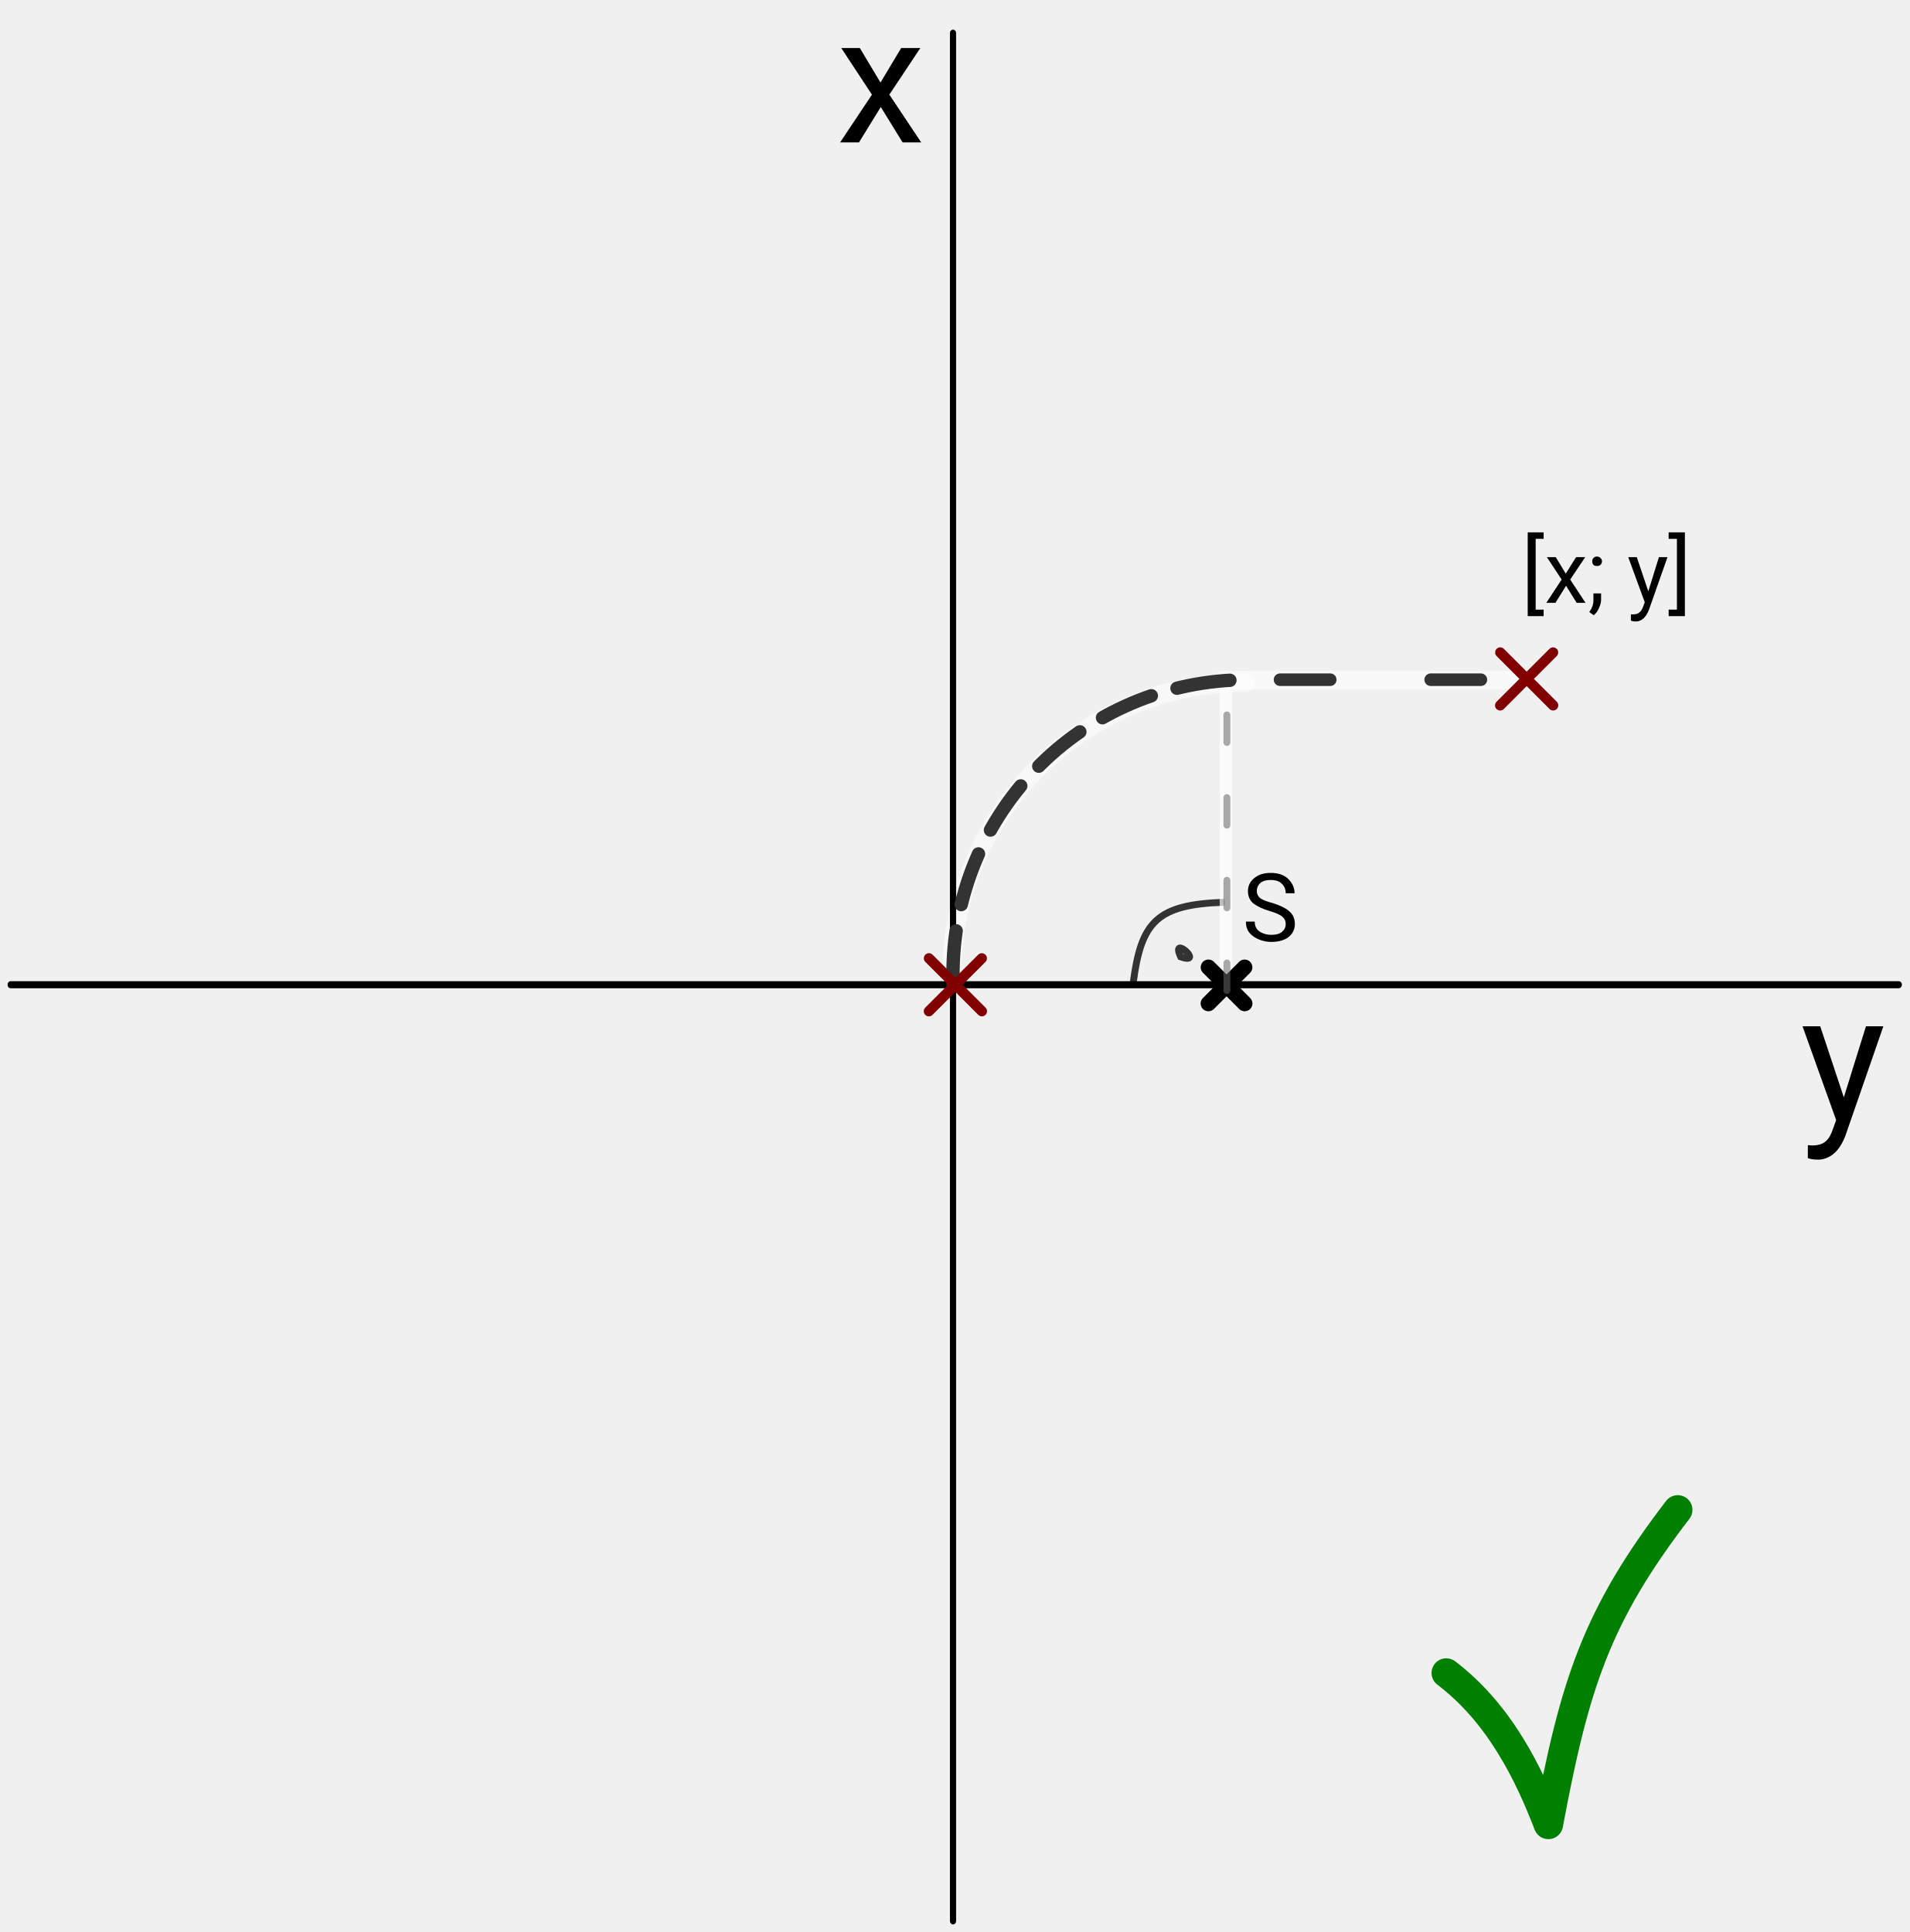
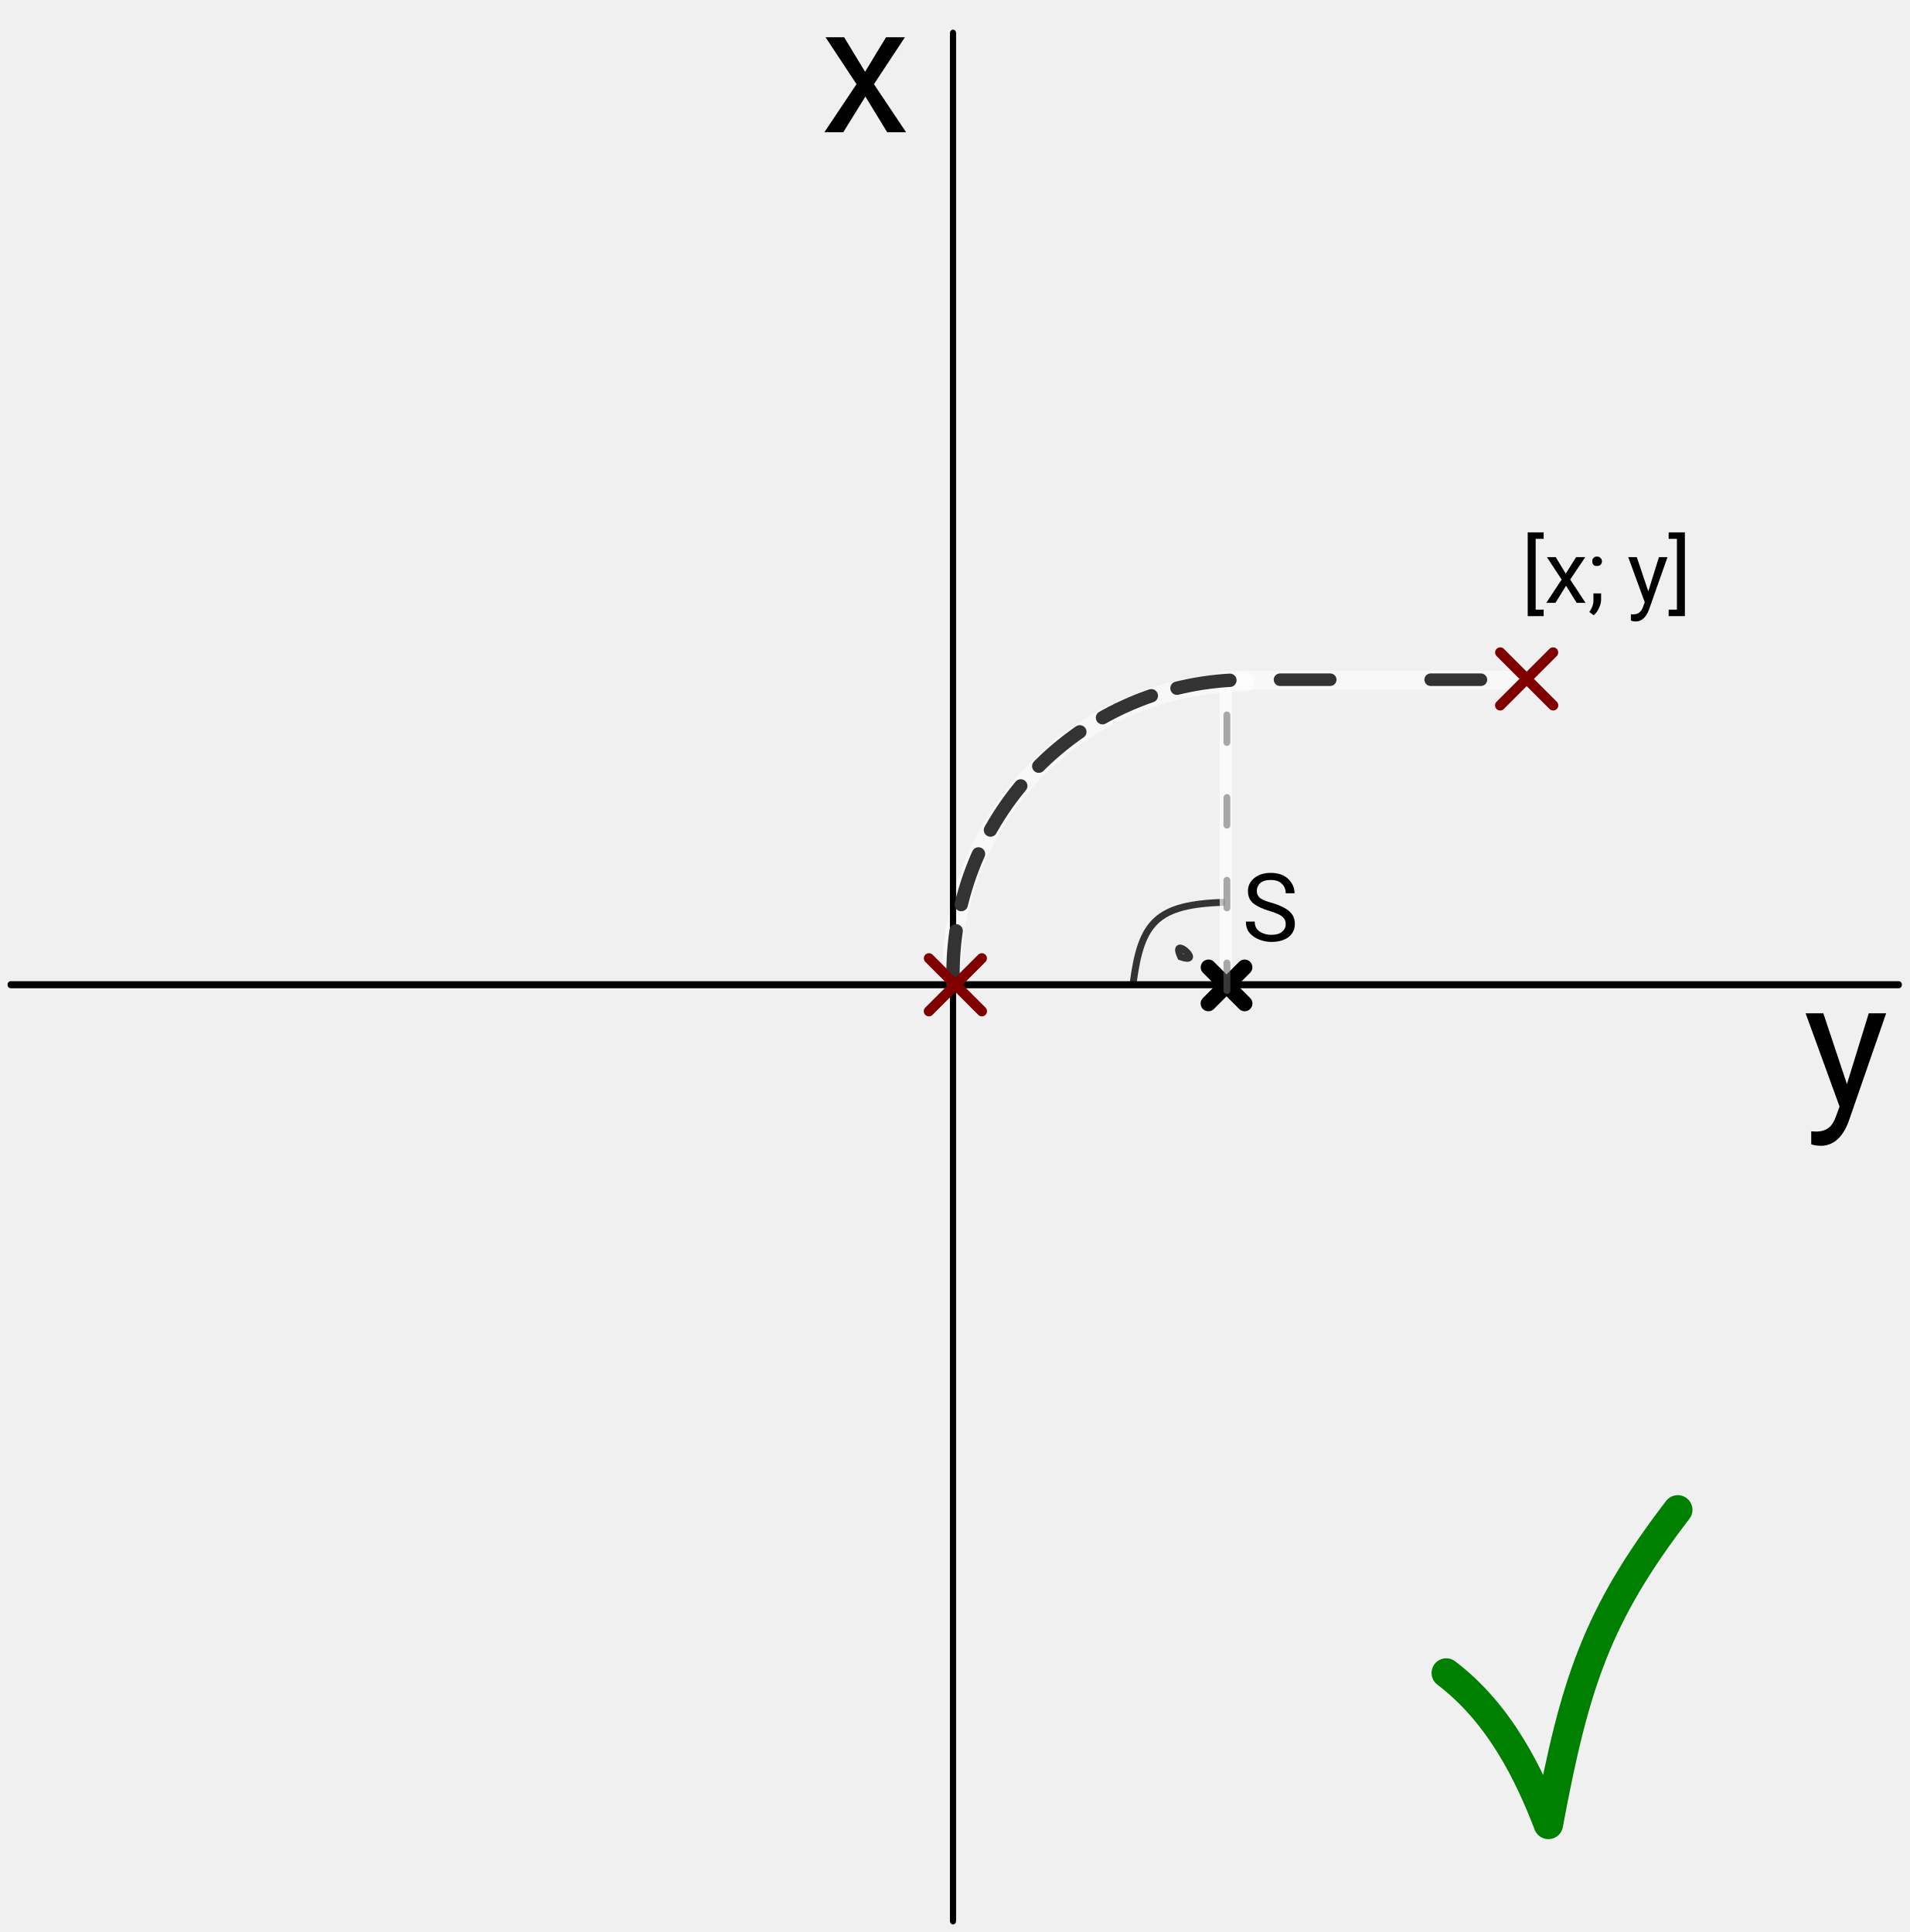
- <svg xmlns="http://www.w3.org/2000/svg" width="101.127mm" height="102.344mm" viewBox="0 0 101.127 102.344" version="1.1" id="svg3859">
+ <svg xmlns="http://www.w3.org/2000/svg" id="svg3859" version="1.1" viewBox="0 0 101.127 102.344" height="102.344mm" width="101.127mm">
  <defs id="defs3853" />
-   <g id="layer1" transform="translate(-71.1446,-93.97088)">
-     <g style="stroke:#800000" transform="translate(36.0466,21.20463)" id="g884" />
-     <path d="m 131.164,146.01 c 0.427,-3.207 1.235,-4.131 4.848,-4.244" style="fill:none;stroke:#333333;stroke-width:0.365;stroke-linecap:butt;stroke-linejoin:miter;stroke-opacity:1;stroke-miterlimit:4;stroke-dasharray:none" id="path1669" />
-     <path style="opacity:0.527;mix-blend-mode:normal;fill:none;stroke:#ffffff;stroke-width:1;stroke-linecap:round;stroke-linejoin:round;stroke-miterlimit:4;stroke-dasharray:none;stroke-dashoffset:7.092;paint-order:stroke fill markers" id="path1259-7" d="m 121.548,146.244 a 15.563,15.563 0 0 1 4.35,-11.368 15.563,15.563 0 0 1 11.203,-4.76" />
-     <path style="fill:#ffffff;fill-opacity:1;stroke:#ffffff;stroke-width:1;stroke-linecap:round;stroke-linejoin:miter;stroke-miterlimit:4;stroke-dasharray:none;stroke-dashoffset:5.121;stroke-opacity:1;opacity:0.54" d="M 135.943,130.004 H 152.015" id="path1617-2" />
-     <path style="opacity:0.682;fill:#ffffff;stroke:#ffffff;stroke-width:0.665;stroke-linecap:butt;stroke-linejoin:miter;stroke-miterlimit:4;stroke-dasharray:none;stroke-opacity:1" d="M 136.074,146.278 V 130.212" id="path1496-1" />
-     <g id="g844" transform="translate(37.17461,22.63383)">
-       <g id="g839" transform="matrix(1.238326,0,0,1.414644,-39.90555,-31.24053)">
-         <path id="path833" d="M 60.113,109.385 H 140.867" style="fill:none;stroke:#000000;stroke-width:0.264;stroke-linecap:round;stroke-linejoin:miter;stroke-miterlimit:4;stroke-dasharray:none;stroke-opacity:1" />
-         <path id="path835" d="M 100.417,73.753 V 144.442" style="fill:none;stroke:#000000;stroke-width:0.264;stroke-linecap:round;stroke-linejoin:miter;stroke-miterlimit:4;stroke-dasharray:none;stroke-opacity:1" />
+   <g transform="translate(-71.1446,-93.97088)" id="layer1">
+     <g id="g884" transform="translate(36.0466,21.20463)" style="stroke:#800000" />
+     <path id="path1669" style="fill:none;stroke:#333333;stroke-width:0.365;stroke-linecap:butt;stroke-linejoin:miter;stroke-opacity:1;stroke-miterlimit:4;stroke-dasharray:none" d="m 131.164,146.01 c 0.427,-3.207 1.235,-4.131 4.848,-4.244" />
+     <path d="m 121.548,146.244 a 15.563,15.563 0 0 1 4.35,-11.368 15.563,15.563 0 0 1 11.203,-4.76" id="path1259-7" style="opacity:0.527;mix-blend-mode:normal;fill:none;stroke:#ffffff;stroke-width:1;stroke-linecap:round;stroke-linejoin:round;stroke-miterlimit:4;stroke-dasharray:none;stroke-dashoffset:7.092;paint-order:stroke fill markers" />
+     <path id="path1617-2" d="M 135.943,130.004 H 152.015" style="fill:#ffffff;fill-opacity:1;stroke:#ffffff;stroke-width:1;stroke-linecap:round;stroke-linejoin:miter;stroke-miterlimit:4;stroke-dasharray:none;stroke-dashoffset:5.121;stroke-opacity:1;opacity:0.54" />
+     <path id="path1496-1" d="M 136.074,146.278 V 130.212" style="opacity:0.682;fill:#ffffff;stroke:#ffffff;stroke-width:0.665;stroke-linecap:butt;stroke-linejoin:miter;stroke-miterlimit:4;stroke-dasharray:none;stroke-opacity:1" />
+     <g transform="translate(37.17461,22.63383)" id="g844">
+       <g transform="matrix(1.238326,0,0,1.414644,-39.90555,-31.24053)" id="g839">
+         <path style="fill:none;stroke:#000000;stroke-width:0.264;stroke-linecap:round;stroke-linejoin:miter;stroke-miterlimit:4;stroke-dasharray:none;stroke-opacity:1" d="M 60.113,109.385 H 140.867" id="path833" />
+         <path style="fill:none;stroke:#000000;stroke-width:0.264;stroke-linecap:round;stroke-linejoin:miter;stroke-miterlimit:4;stroke-dasharray:none;stroke-opacity:1" d="M 100.417,73.753 V 144.442" id="path835" />
      </g>
    </g>
-     <path d="m 121.628,146.109 a 15.563,15.563 0 0 1 4.35,-11.368 15.563,15.563 0 0 1 11.203,-4.76" id="path1259" style="opacity:1;mix-blend-mode:normal;fill:none;stroke:#333333;stroke-width:0.709;stroke-linecap:round;stroke-linejoin:round;stroke-miterlimit:4;stroke-dasharray:2.837, 1.418;stroke-dashoffset:0;paint-order:stroke fill markers" />
-     <g id="g884-7" transform="translate(5.253879,-27.22431)" style="stroke:#800000">
-       <path id="path865-5" d="m 115.086,174.764 2.803,-2.803" style="fill:none;stroke:#800000;stroke-width:0.542;stroke-linecap:round;stroke-linejoin:round;stroke-miterlimit:4;stroke-dasharray:none;stroke-opacity:1" />
-       <path style="fill:none;stroke:#800000;stroke-width:0.542;stroke-linecap:round;stroke-linejoin:round;stroke-miterlimit:4;stroke-dasharray:none;stroke-opacity:1" d="m 117.893,174.763 -2.803,-2.803" id="path865-6-3" />
+     <path style="opacity:1;mix-blend-mode:normal;fill:none;stroke:#333333;stroke-width:0.709;stroke-linecap:round;stroke-linejoin:round;stroke-miterlimit:4;stroke-dasharray:2.837, 1.418;stroke-dashoffset:0;paint-order:stroke fill markers" id="path1259" d="m 121.628,146.109 a 15.563,15.563 0 0 1 4.35,-11.368 15.563,15.563 0 0 1 11.203,-4.76" />
+     <g style="stroke:#800000" transform="translate(5.253879,-27.22431)" id="g884-7">
+       <path style="fill:none;stroke:#800000;stroke-width:0.542;stroke-linecap:round;stroke-linejoin:round;stroke-miterlimit:4;stroke-dasharray:none;stroke-opacity:1" d="m 115.086,174.764 2.803,-2.803" id="path865-5" />
+       <path id="path865-6-3" d="m 117.893,174.763 -2.803,-2.803" style="fill:none;stroke:#800000;stroke-width:0.542;stroke-linecap:round;stroke-linejoin:round;stroke-miterlimit:4;stroke-dasharray:none;stroke-opacity:1" />
    </g>
-     <g id="g884-5" transform="translate(35.50964,-43.42632)" style="stroke:#800000">
-       <path id="path865-62" d="m 115.086,174.764 2.803,-2.803" style="fill:none;stroke:#800000;stroke-width:0.542;stroke-linecap:round;stroke-linejoin:round;stroke-miterlimit:4;stroke-dasharray:none;stroke-opacity:1" />
-       <path style="fill:none;stroke:#800000;stroke-width:0.542;stroke-linecap:round;stroke-linejoin:round;stroke-miterlimit:4;stroke-dasharray:none;stroke-opacity:1" d="m 117.893,174.763 -2.803,-2.803" id="path865-6-9" />
+     <g style="stroke:#800000" transform="translate(35.50964,-43.42632)" id="g884-5">
+       <path style="fill:none;stroke:#800000;stroke-width:0.542;stroke-linecap:round;stroke-linejoin:round;stroke-miterlimit:4;stroke-dasharray:none;stroke-opacity:1" d="m 115.086,174.764 2.803,-2.803" id="path865-62" />
+       <path id="path865-6-9" d="m 117.893,174.763 -2.803,-2.803" style="fill:none;stroke:#800000;stroke-width:0.542;stroke-linecap:round;stroke-linejoin:round;stroke-miterlimit:4;stroke-dasharray:none;stroke-opacity:1" />
    </g>
-     <text id="text921" y="101.519" x="115.448" style="font-size:9.446px;line-height:1.25;font-family:Roboto;-inkscape-font-specification:Roboto;letter-spacing:0px;word-spacing:0px;stroke-width:0.644" xml:space="preserve">
-       <tspan style="stroke-width:0.644" y="101.519" x="115.448" id="tspan919">x</tspan>
+     <text xml:space="preserve" style="font-size:9.446px;line-height:1.25;font-family:Roboto;-inkscape-font-specification:Roboto;letter-spacing:0px;word-spacing:0px;stroke-width:0.644" x="166.68" y="152.647" id="text921">
+       <tspan id="tspan919" x="166.68" y="152.647" style="stroke-width:0.644">y</tspan>
    </text>
-     <text id="text929" y="153.369" x="166.501" style="font-size:9.517px;line-height:1.25;font-family:Roboto;-inkscape-font-specification:Roboto;letter-spacing:0px;word-spacing:0px;stroke-width:0.649" xml:space="preserve">
-       <tspan style="stroke-width:0.649" y="153.369" x="166.501" id="tspan927">y</tspan>
+     <text xml:space="preserve" style="font-size:9.517px;line-height:1.25;font-family:Roboto;-inkscape-font-specification:Roboto;letter-spacing:0px;word-spacing:0px;stroke-width:0.649" x="114.618" y="100.976" id="text929">
+       <tspan id="tspan927" x="114.618" y="100.976" style="stroke-width:0.649">x</tspan>
    </text>
-     <text id="text955" y="125.906" x="151.725" style="font-size:4.592px;line-height:1.25;font-family:Roboto;-inkscape-font-specification:Roboto;letter-spacing:0px;word-spacing:0px;stroke-width:0.313" xml:space="preserve">
-       <tspan style="stroke-width:0.313" y="125.906" x="151.725" id="tspan953">[x; y]</tspan>
+     <text xml:space="preserve" style="font-size:4.592px;line-height:1.25;font-family:Roboto;-inkscape-font-specification:Roboto;letter-spacing:0px;word-spacing:0px;stroke-width:0.313" x="151.725" y="125.906" id="text955">
+       <tspan id="tspan953" x="151.725" y="125.906" style="stroke-width:0.313">[x; y]</tspan>
    </text>
-     <g style="stroke:#000000;stroke-width:1.2;stroke-miterlimit:4;stroke-dasharray:none" transform="matrix(0.6843775,0,0,0.6843775,56.38123,27.52544)" id="g884-5-3">
-       <path style="fill:none;stroke:#000000;stroke-width:1.2;stroke-linecap:round;stroke-linejoin:round;stroke-miterlimit:4;stroke-dasharray:none;stroke-opacity:1" d="m 115.086,174.764 2.803,-2.803" id="path865-62-6" />
-       <path id="path865-6-9-7" d="m 117.893,174.763 -2.803,-2.803" style="fill:none;stroke:#000000;stroke-width:1.2;stroke-linecap:round;stroke-linejoin:round;stroke-miterlimit:4;stroke-dasharray:none;stroke-opacity:1" />
+     <g id="g884-5-3" transform="matrix(0.6843775,0,0,0.6843775,56.38123,27.52544)" style="stroke:#000000;stroke-width:1.2;stroke-miterlimit:4;stroke-dasharray:none">
+       <path id="path865-62-6" d="m 115.086,174.764 2.803,-2.803" style="fill:none;stroke:#000000;stroke-width:1.2;stroke-linecap:round;stroke-linejoin:round;stroke-miterlimit:4;stroke-dasharray:none;stroke-opacity:1" />
+       <path style="fill:none;stroke:#000000;stroke-width:1.2;stroke-linecap:round;stroke-linejoin:round;stroke-miterlimit:4;stroke-dasharray:none;stroke-opacity:1" d="m 117.893,174.763 -2.803,-2.803" id="path865-6-9-7" />
    </g>
-     <path id="path1496" d="m 136.124,146.442 v -16.066" style="fill:none;stroke:#666666;stroke-width:0.365;stroke-linecap:round;stroke-linejoin:miter;stroke-miterlimit:4;stroke-dasharray:1.46, 2.92;stroke-opacity:1;stroke-dashoffset:0;opacity:0.555" />
-     <text id="text1302" y="143.822" x="136.925" style="font-size:5.011px;line-height:1.25;font-family:Roboto;-inkscape-font-specification:Roboto;letter-spacing:0px;word-spacing:0px;stroke-width:0.188" xml:space="preserve">
-       <tspan style="stroke-width:0.188" y="143.822" x="136.925" id="tspan1300">S</tspan>
+     <path style="fill:none;stroke:#666666;stroke-width:0.365;stroke-linecap:round;stroke-linejoin:miter;stroke-miterlimit:4;stroke-dasharray:1.46, 2.92;stroke-opacity:1;stroke-dashoffset:0;opacity:0.555" d="m 136.124,146.442 v -16.066" id="path1496" />
+     <text xml:space="preserve" style="font-size:5.011px;line-height:1.25;font-family:Roboto;-inkscape-font-specification:Roboto;letter-spacing:0px;word-spacing:0px;stroke-width:0.188" x="136.925" y="143.822" id="text1302">
+       <tspan id="tspan1300" x="136.925" y="143.822" style="stroke-width:0.188">S</tspan>
    </text>
-     <path id="path1617" d="m 136.077,129.977 h 16.072" style="fill:#333333;stroke:#333333;stroke-width:0.665;stroke-linecap:round;stroke-linejoin:miter;stroke-opacity:1;stroke-miterlimit:4;stroke-dasharray:2.66, 5.32;stroke-dashoffset:5.121;fill-opacity:1" />
-     <path id="path1672" d="m 133.677,144.66 c -0.585,-1.257 1.313,0.449 0,0 z" style="fill:none;stroke:#333333;stroke-width:0.365;stroke-linecap:butt;stroke-linejoin:miter;stroke-opacity:1;stroke-miterlimit:4;stroke-dasharray:none" />
-     <path d="m 147.74,182.593 c 2.86,2.17 4.407,5.418 5.41,8.025 1.385,-7.419 2.54,-11.045 6.852,-16.666" style="fill:none;stroke:#008000;stroke-width:1.555;stroke-linecap:round;stroke-linejoin:round;stroke-miterlimit:4;stroke-dasharray:none;stroke-opacity:1" id="path1674" />
+     <path style="fill:#333333;stroke:#333333;stroke-width:0.665;stroke-linecap:round;stroke-linejoin:miter;stroke-opacity:1;stroke-miterlimit:4;stroke-dasharray:2.66, 5.32;stroke-dashoffset:5.121;fill-opacity:1" d="m 136.077,129.977 h 16.072" id="path1617" />
+     <path style="fill:none;stroke:#333333;stroke-width:0.365;stroke-linecap:butt;stroke-linejoin:miter;stroke-opacity:1;stroke-miterlimit:4;stroke-dasharray:none" d="m 133.677,144.66 c -0.585,-1.257 1.313,0.449 0,0 z" id="path1672" />
+     <path id="path1674" style="fill:none;stroke:#008000;stroke-width:1.555;stroke-linecap:round;stroke-linejoin:round;stroke-miterlimit:4;stroke-dasharray:none;stroke-opacity:1" d="m 147.74,182.593 c 2.86,2.17 4.407,5.418 5.41,8.025 1.385,-7.419 2.54,-11.045 6.852,-16.666" />
  </g>
</svg>
